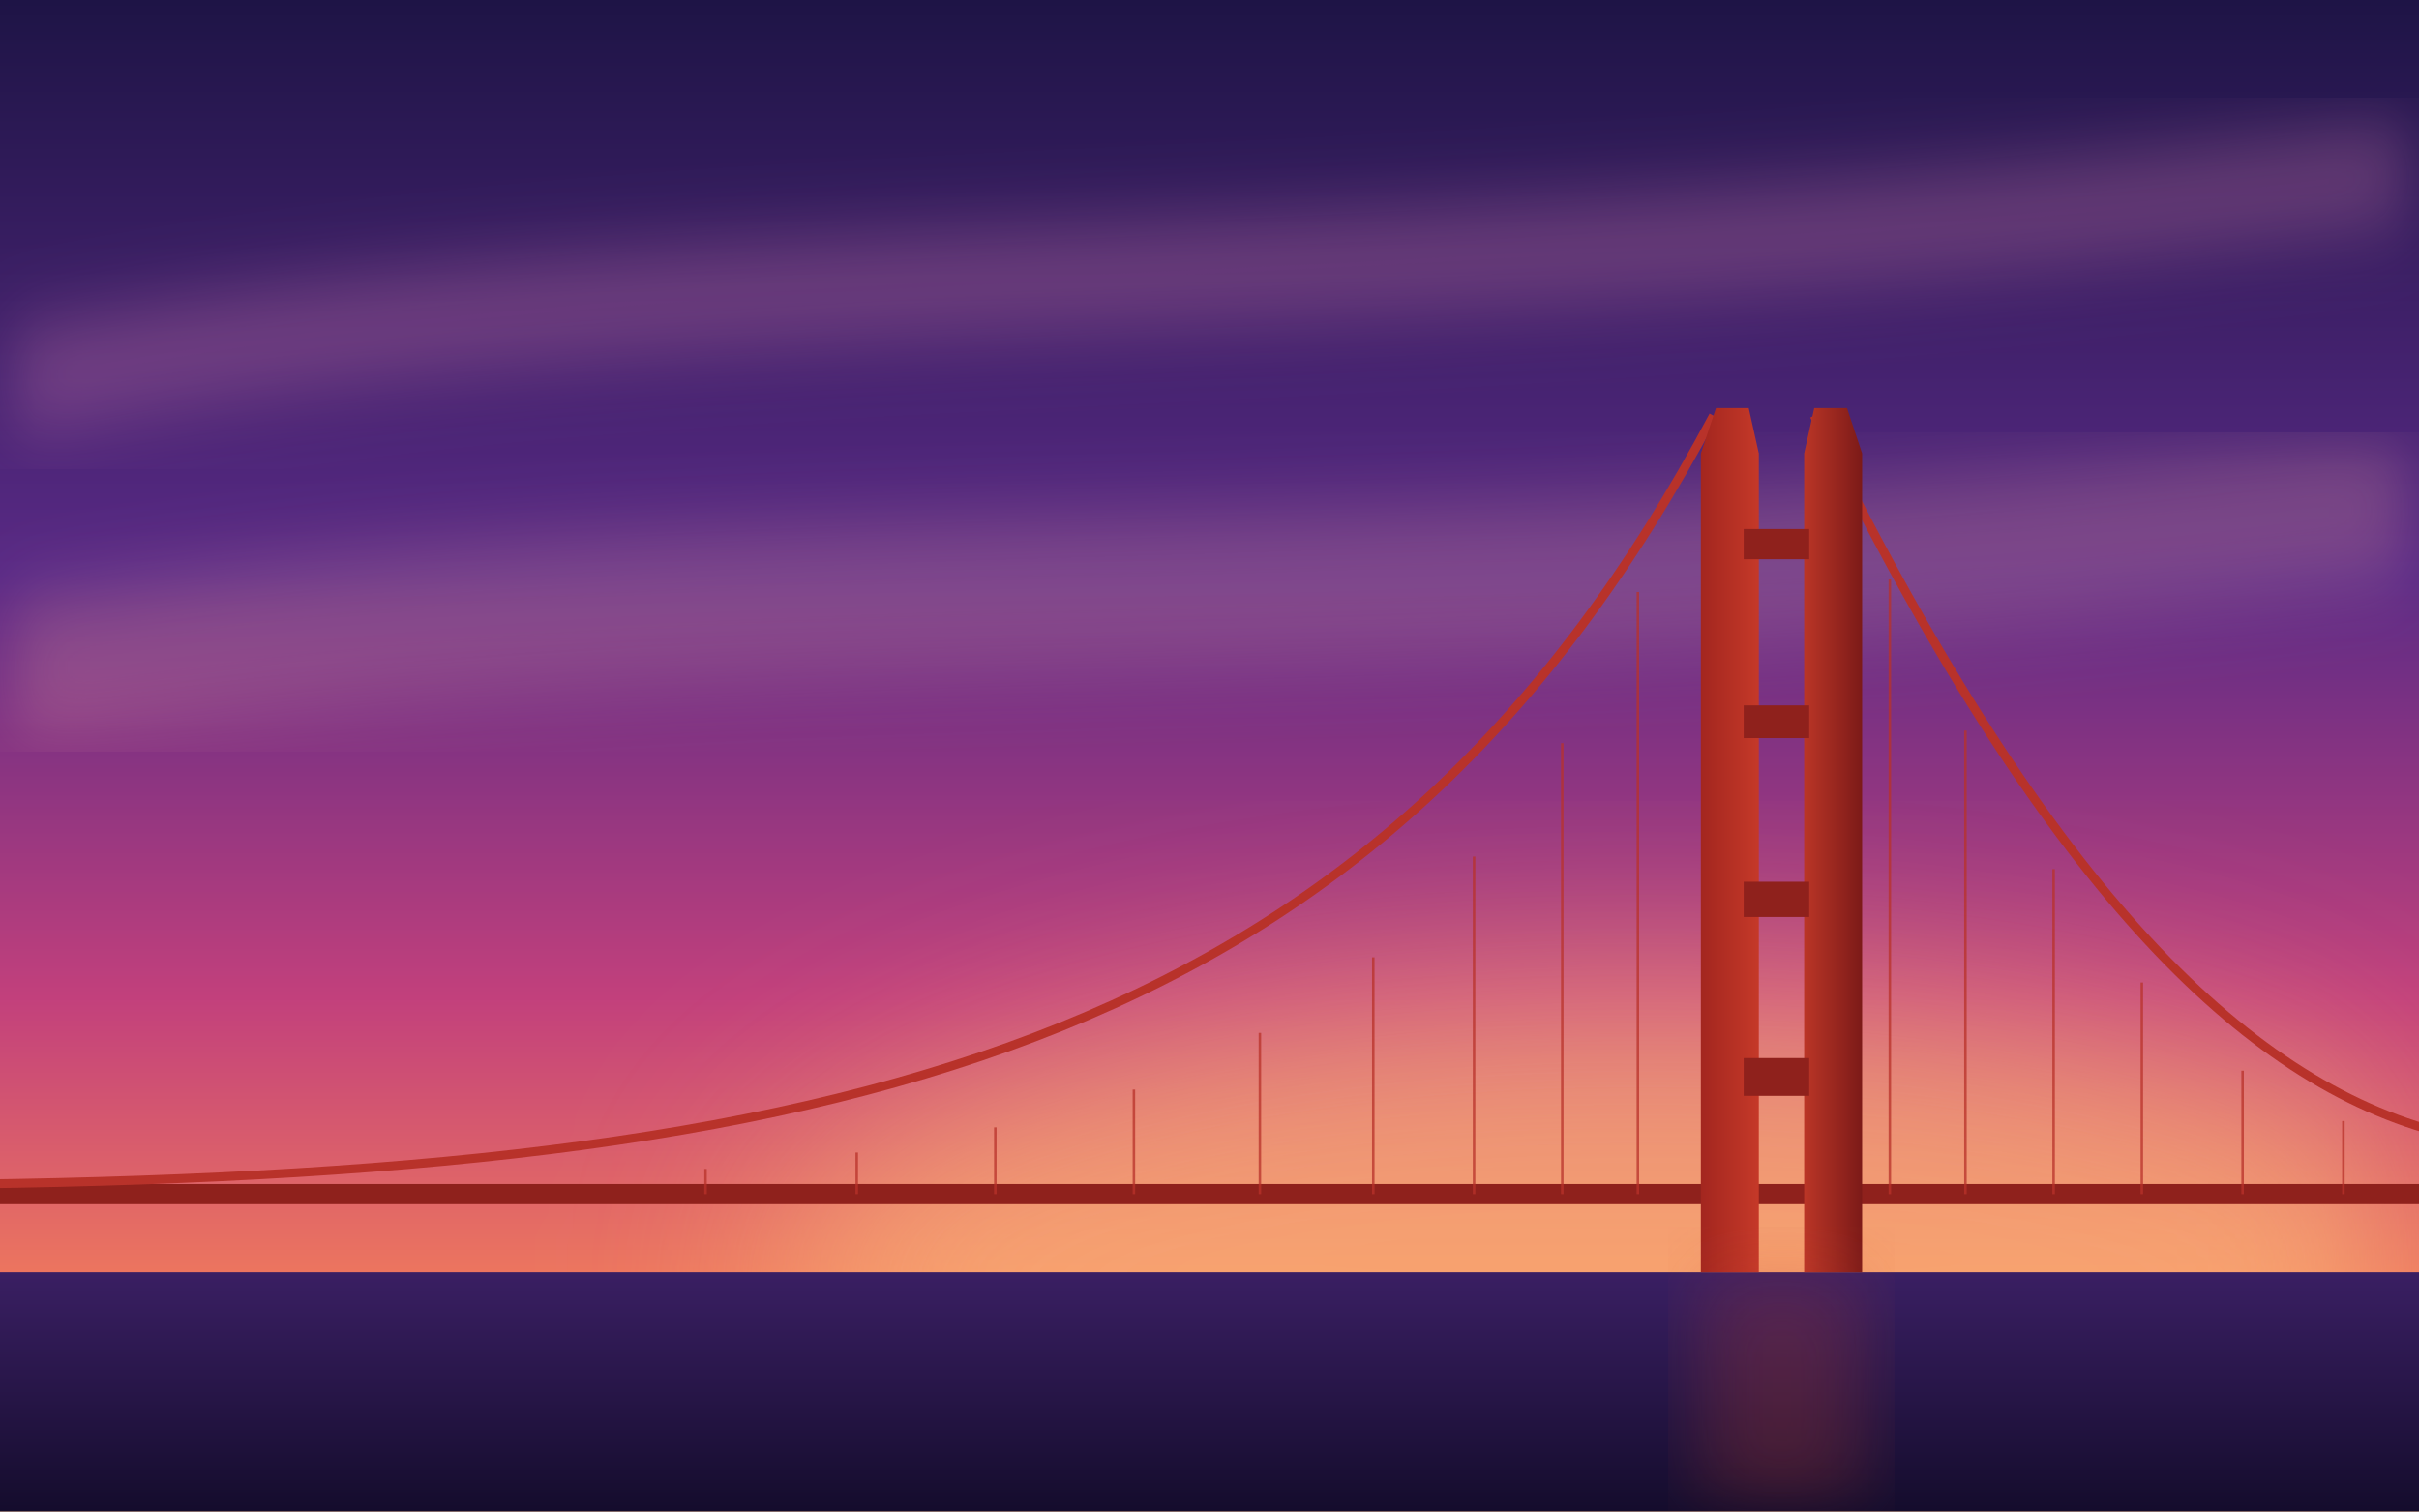
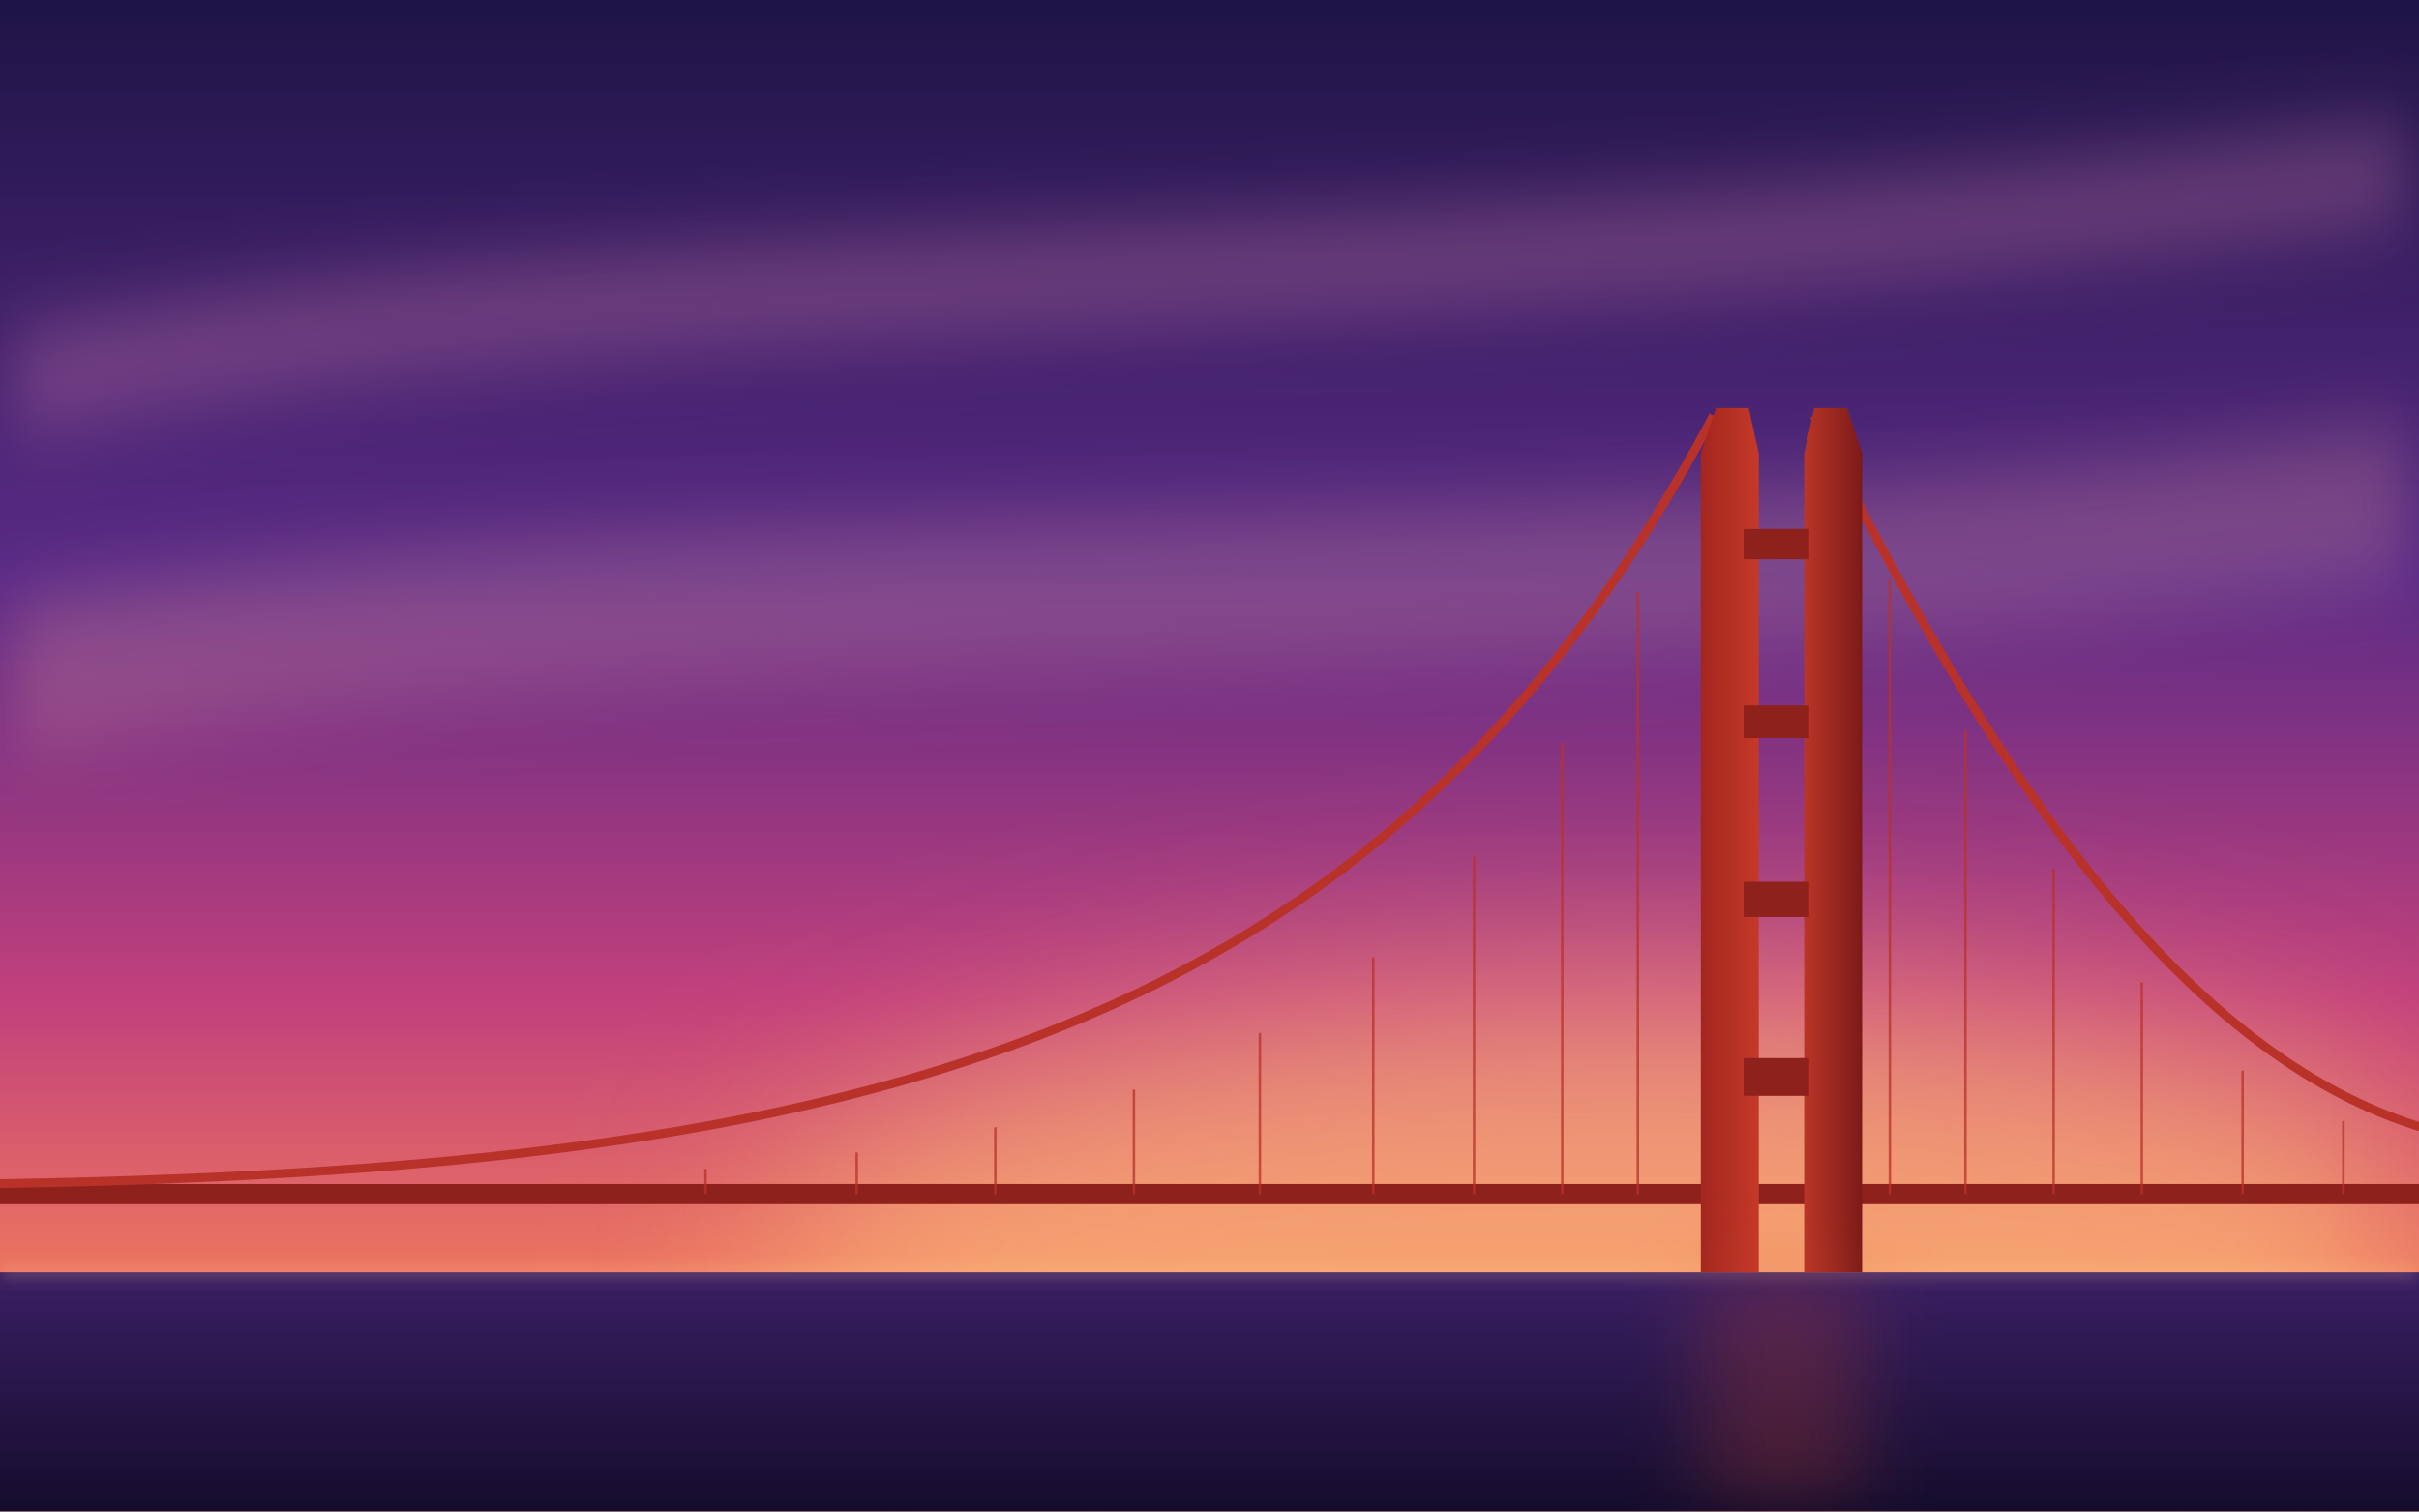
<svg xmlns="http://www.w3.org/2000/svg" viewBox="0 0 1920 1200" preserveAspectRatio="xMidYMid slice">
  <defs>
    <linearGradient id="sky" x1="0" y1="0" x2="0" y2="1">
      <stop offset="0" stop-color="#1e1446" />
      <stop offset=".38" stop-color="#5a2a86" />
      <stop offset=".66" stop-color="#c2407c" />
      <stop offset=".86" stop-color="#f07a5c" />
      <stop offset="1" stop-color="#ffb46a" />
    </linearGradient>
    <linearGradient id="bay" x1="0" y1="0" x2="0" y2="1">
      <stop offset="0" stop-color="#3a1f63" />
      <stop offset="1" stop-color="#140c2c" />
    </linearGradient>
    <linearGradient id="tower" x1="0" y1="0" x2="1" y2="0">
      <stop offset="0" stop-color="#a3261f" />
      <stop offset=".5" stop-color="#d2402c" />
      <stop offset="1" stop-color="#7c1a18" />
    </linearGradient>
-     <filter id="b80" x="-30%" y="-30%" width="160%" height="160%">
+     <filter id="b80" filterUnits="userSpaceOnUse" x="-300" y="-300" width="2520" height="1800">
      <feGaussianBlur stdDeviation="80" />
    </filter>
-     <filter id="b30" x="-20%" y="-20%" width="140%" height="140%">
+     <filter id="b30" filterUnits="userSpaceOnUse" x="-300" y="-300" width="2520" height="1800">
      <feGaussianBlur stdDeviation="30" />
    </filter>
-     <filter id="b6">
+     <filter id="b6" filterUnits="userSpaceOnUse" x="-300" y="-300" width="2520" height="1800">
      <feGaussianBlur stdDeviation="6" />
    </filter>
  </defs>
  <rect width="1920" height="1200" fill="url(#sky)" />
  <ellipse cx="1300" cy="1020" rx="700" ry="240" fill="#ffc07a" opacity=".6" filter="url(#b80)" />
  <path d="M-100 330C500 180 1100 260 2020 120" fill="none" stroke="#ff9ac1" stroke-width="80" opacity=".25" filter="url(#b30)" />
  <path d="M-100 560C520 420 1200 520 2020 380" fill="none" stroke="#ffb0a0" stroke-width="120" opacity=".22" filter="url(#b30)" />
  <rect y="1010" width="1920" height="190" fill="url(#bay)" />
  <path d="M0 1010H1920" stroke="#ffc49a" stroke-width="3" opacity=".7" filter="url(#b6)" />
  <path d="M-20 948H1940" stroke="#8f211c" stroke-width="16" />
  <g fill="none" stroke="#b8322a" stroke-width="7">
    <path d="M1360 330C1100 820 700 930 -20 940" />
    <path d="M1440 330C1620 700 1780 860 1940 900" />
  </g>
  <g stroke="#b8322a" stroke-width="2" opacity=".75">
    <path d="M1300 470V948M1240 590V948M1170 680V948M1090 760V948M1000 820V948M900 865V948M790 895V948M680 915V948M560 928V948" />
    <path d="M1500 460V948M1560 580V948M1630 690V948M1700 780V948M1780 850V948M1860 890V948" />
  </g>
  <path d="M1350 1010V360l12-36h26l8 36v650zM1432 1010V360l8-36h26l12 36v650z" fill="url(#tower)" />
  <path d="M1384 420h52v24h-52zM1384 560h52v26h-52zM1384 700h52v28h-52zM1384 840h52v30h-52z" fill="#8f211c" />
  <path d="M1350 1012h128v188h-128z" fill="#c2402c" opacity=".25" filter="url(#b30)" />
</svg>
